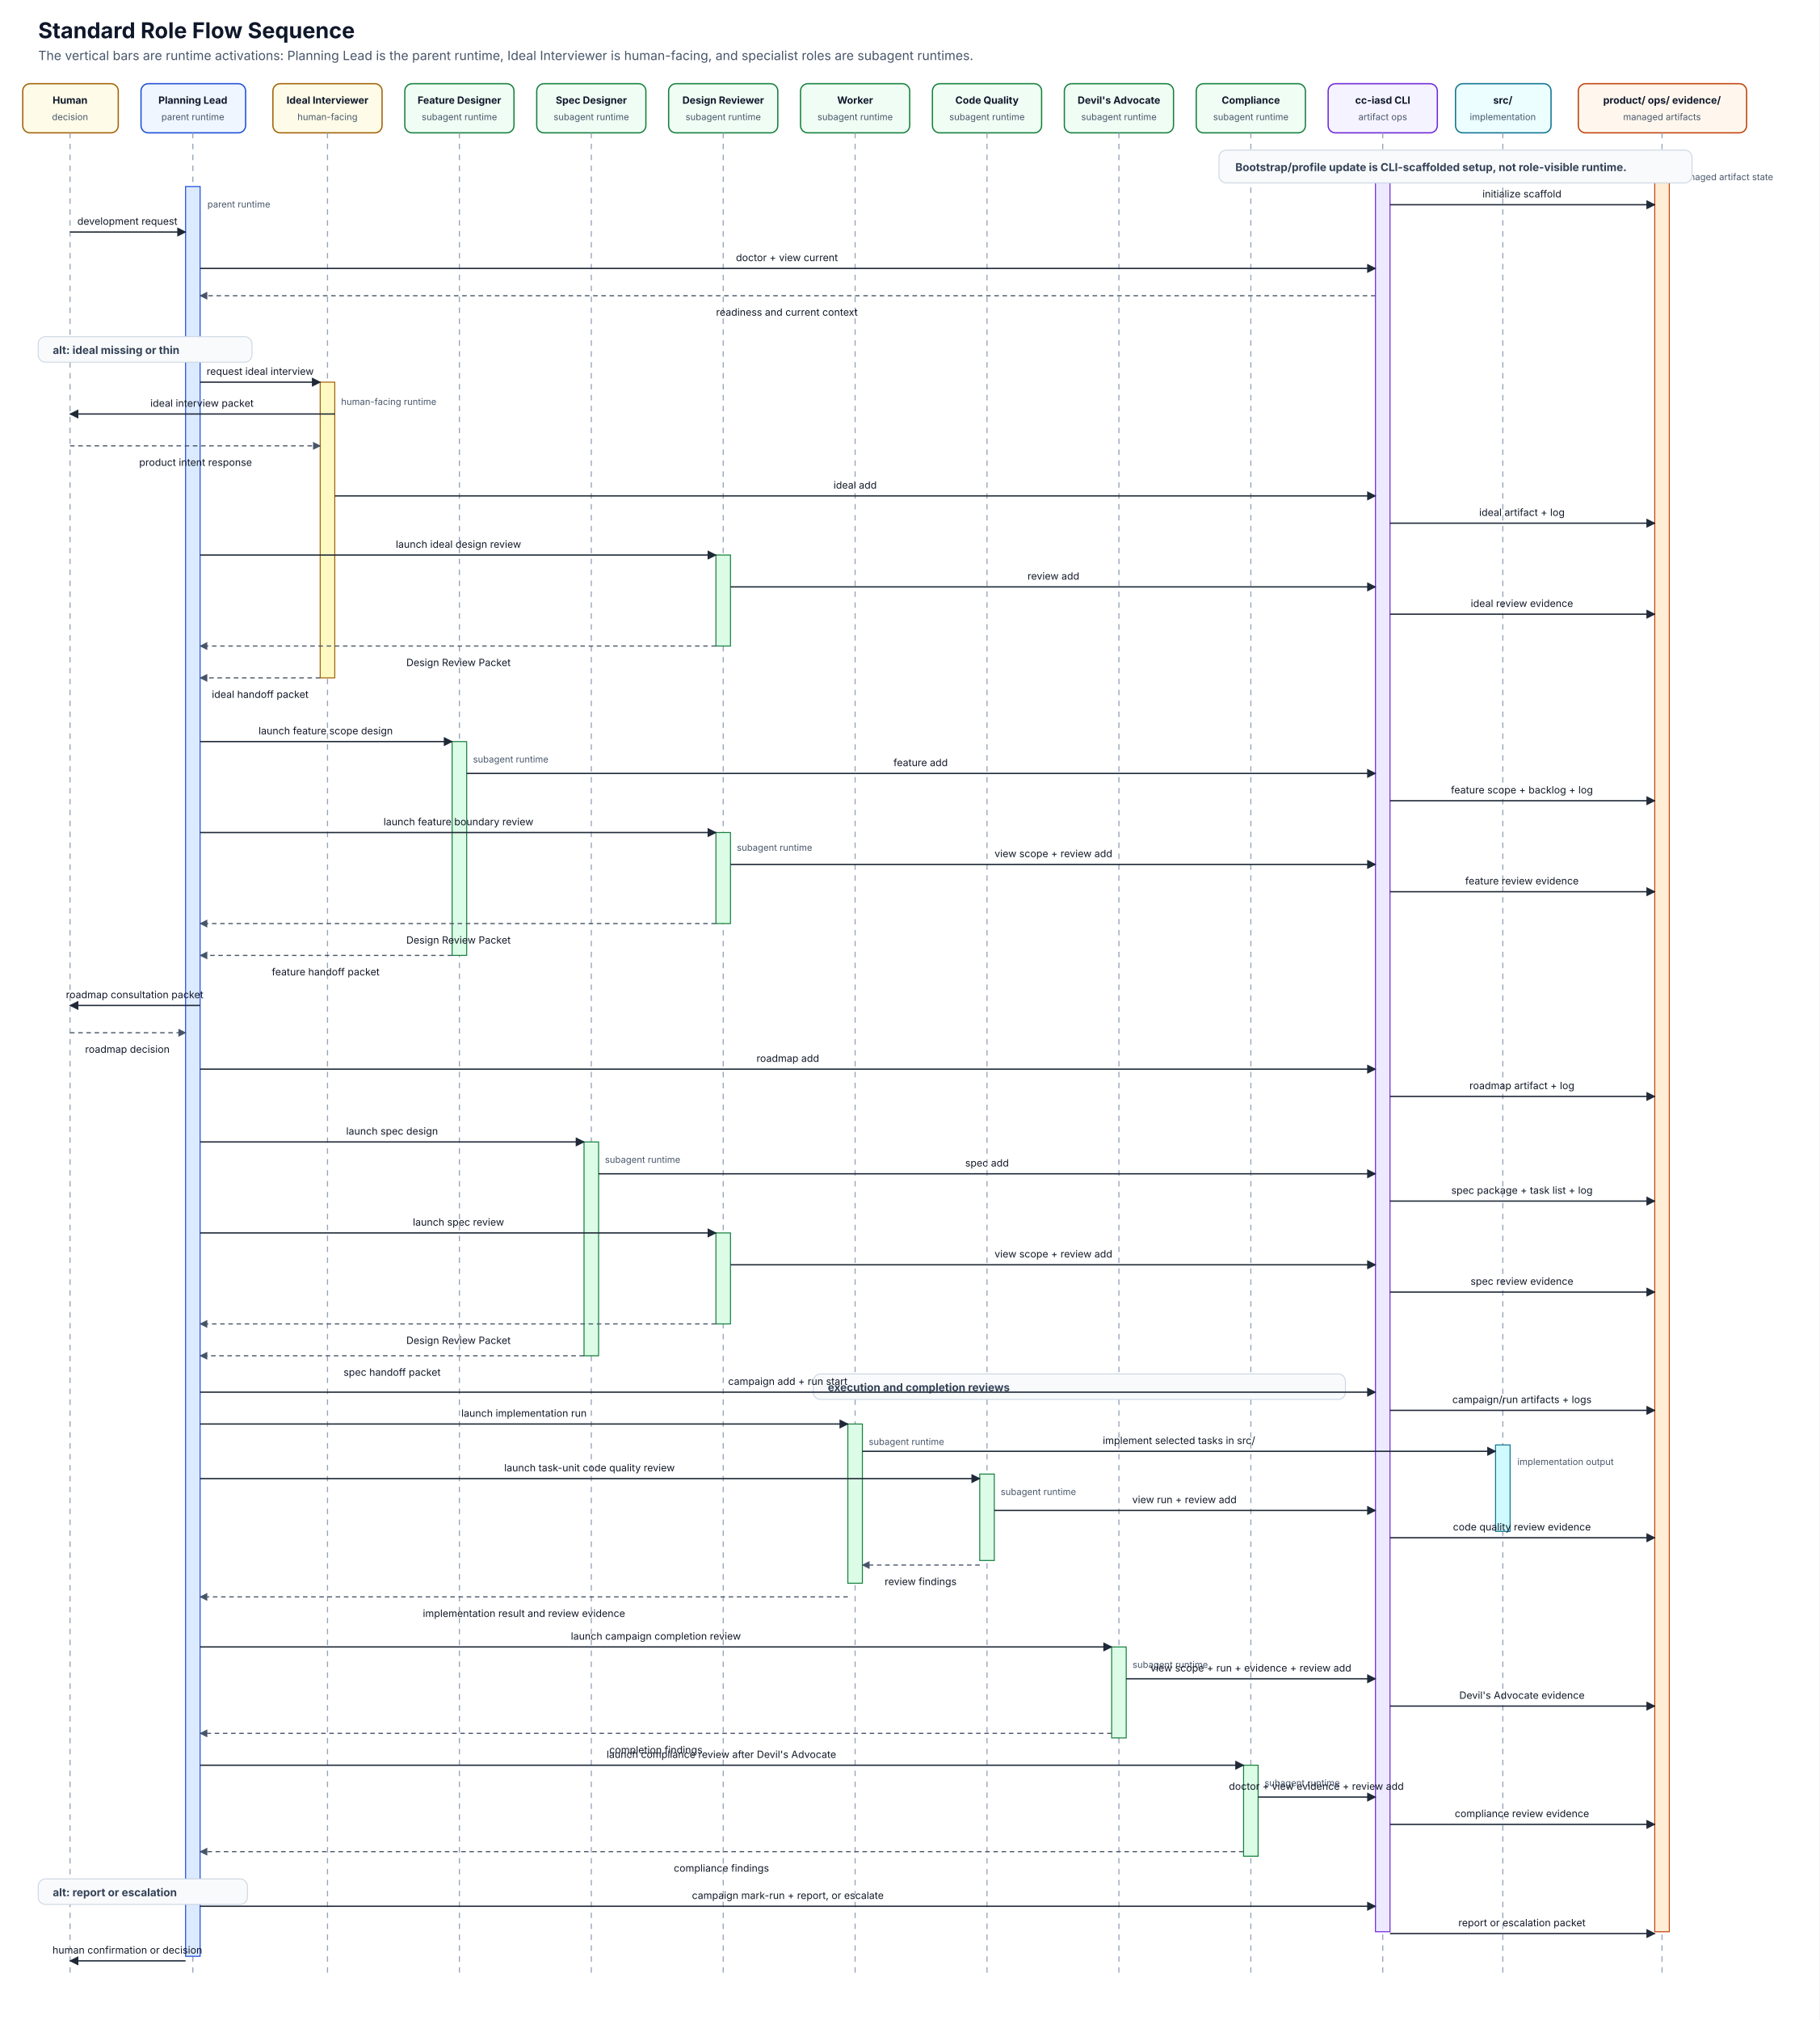
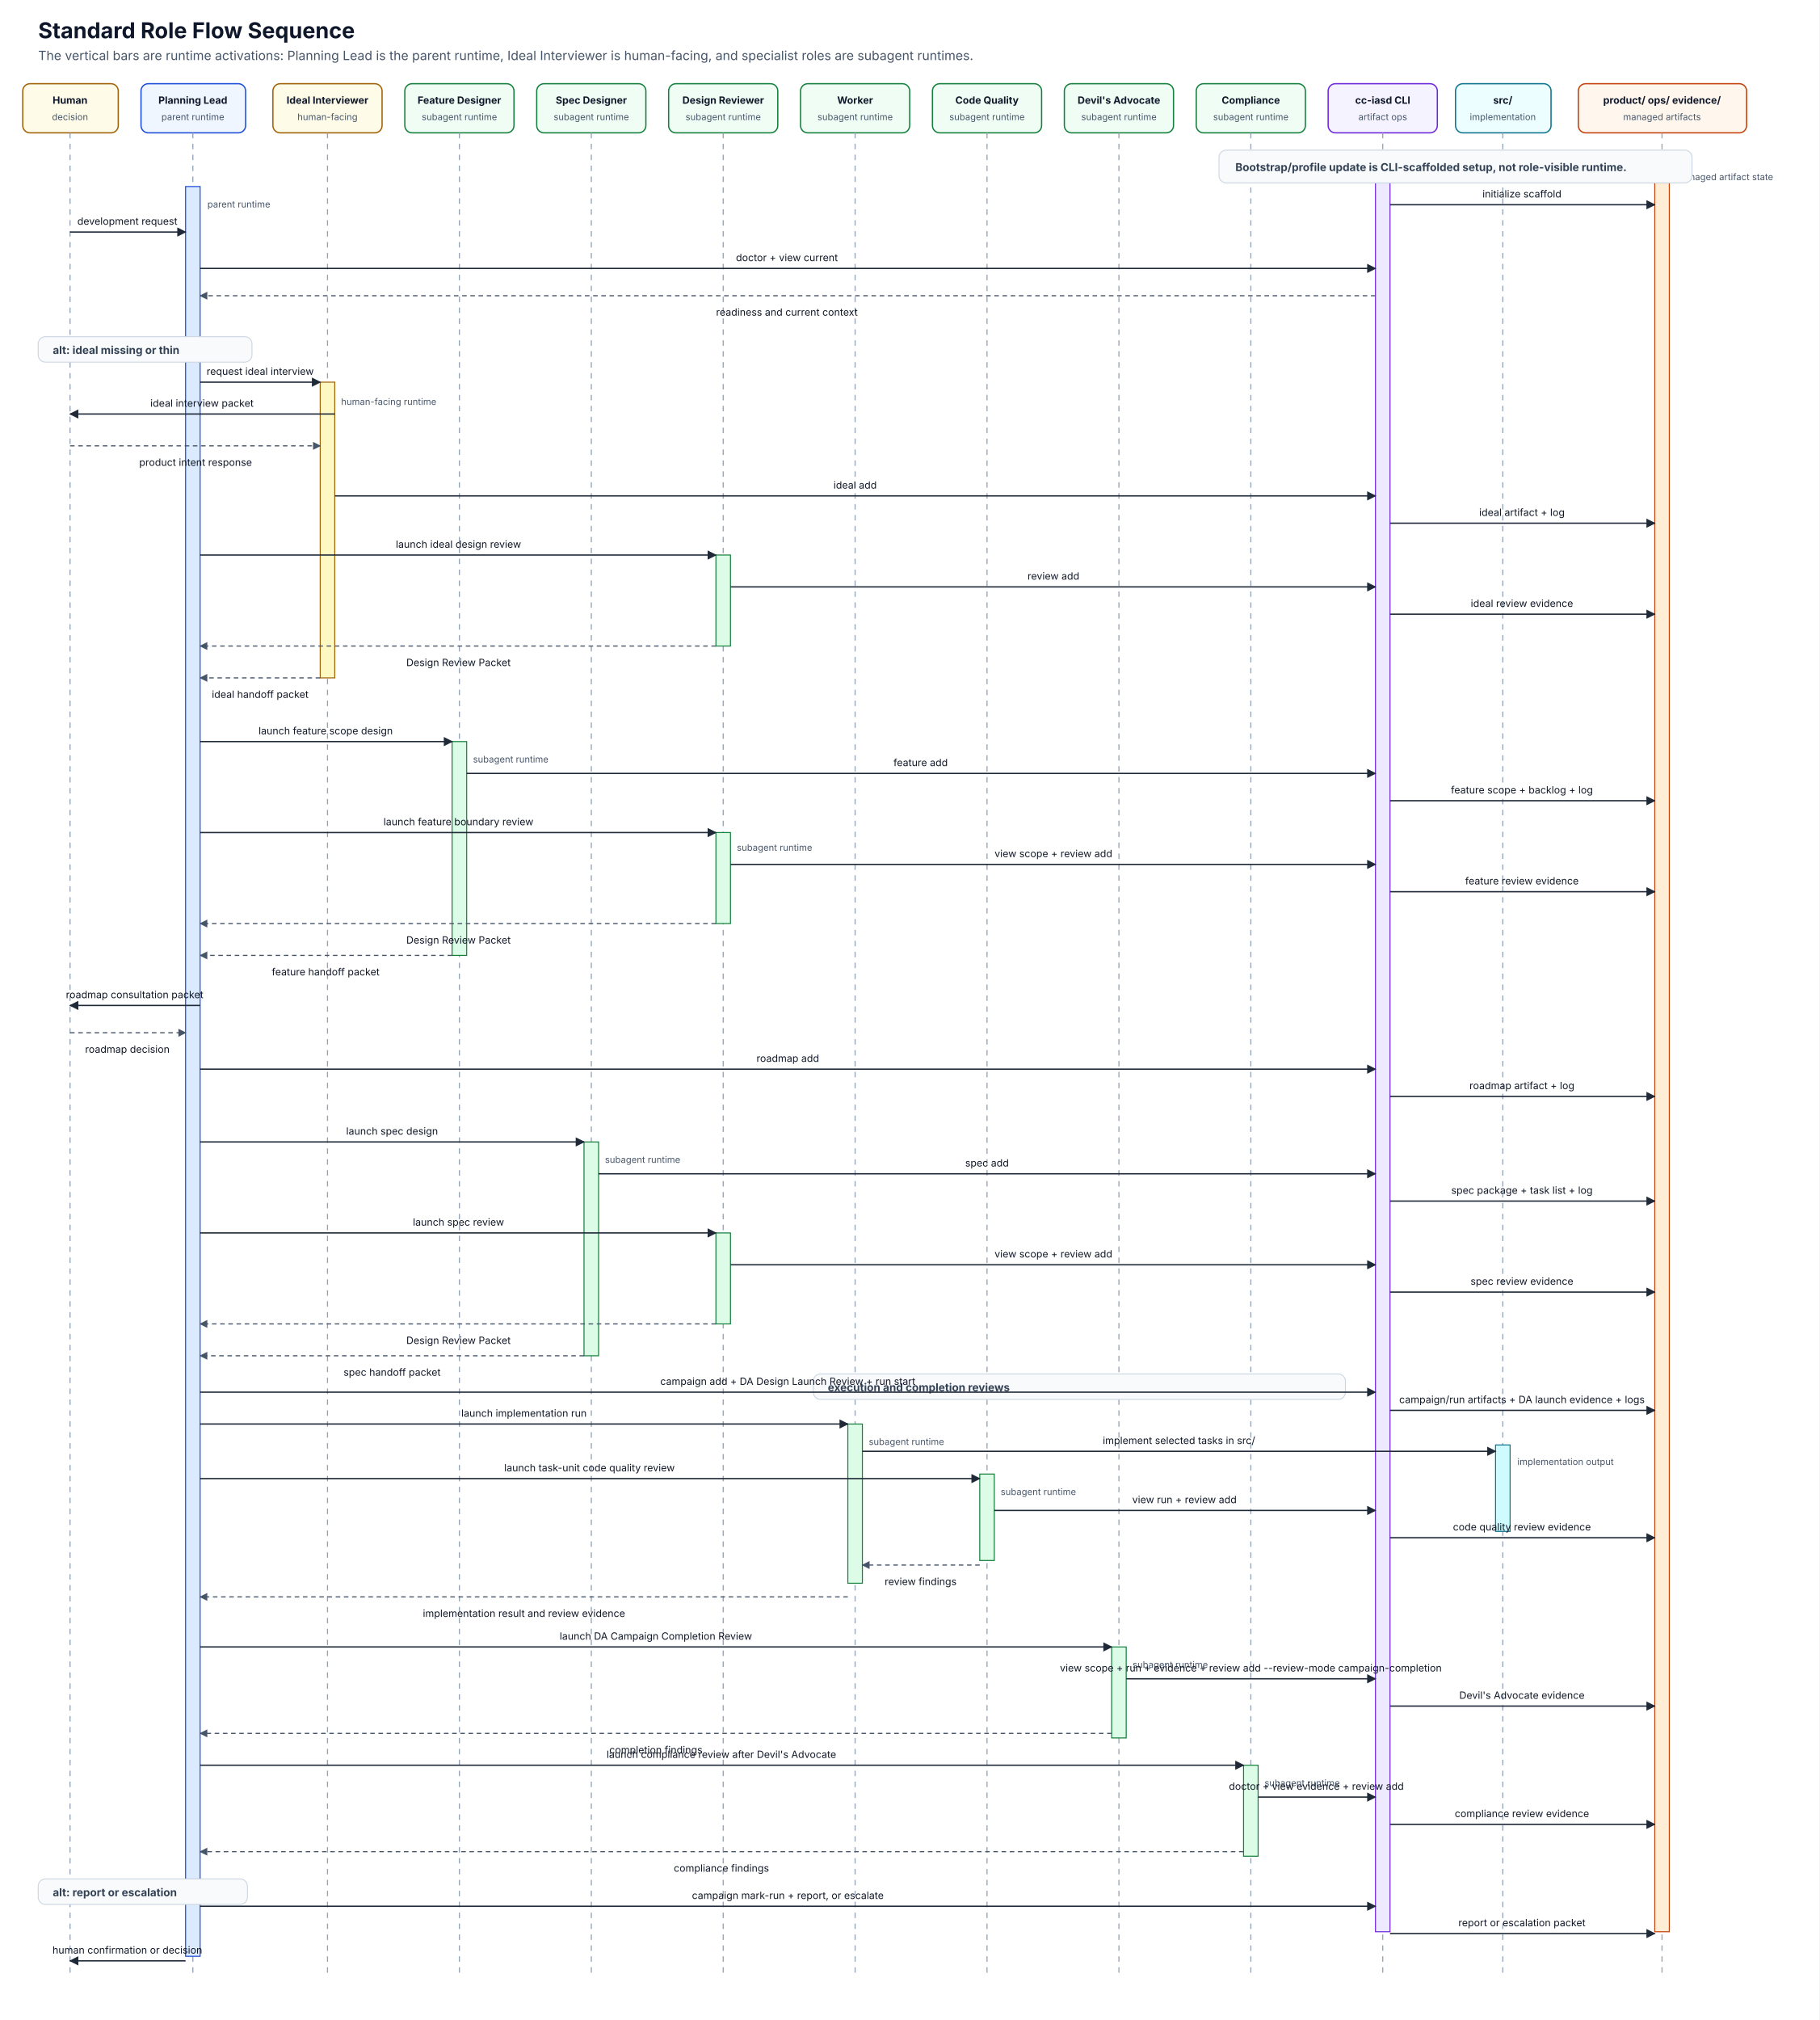
<svg xmlns="http://www.w3.org/2000/svg" width="2000" height="2220" viewBox="0 0 2000 2220" role="img" aria-labelledby="title desc">
  <defs>
    <marker id="arrow" viewBox="0 0 10 10" refX="9" refY="5" markerWidth="7" markerHeight="7" orient="auto-start-reverse">
      <path d="M 0 0 L 10 5 L 0 10 z" fill="#1f2937" />
    </marker>
    <marker id="returnArrow" viewBox="0 0 10 10" refX="9" refY="5" markerWidth="7" markerHeight="7" orient="auto-start-reverse">
      <path d="M 0 0 L 10 5 L 0 10 z" fill="#475569" />
    </marker>
    <style>
      .bg { fill: #ffffff; }
      .title { font: 700 24px -apple-system, BlinkMacSystemFont, "Segoe UI", sans-serif; fill: #0f172a; }
      .subtitle { font: 14px -apple-system, BlinkMacSystemFont, "Segoe UI", sans-serif; fill: #475569; }
      .participant { fill: #f8fafc; stroke: #334155; stroke-width: 1.4; rx: 8; }
      .human { fill: #fefce8; stroke: #a16207; }
      .main { fill: #eff6ff; stroke: #1d4ed8; }
      .special { fill: #f0fdf4; stroke: #15803d; }
      .cli { fill: #f5f3ff; stroke: #6d28d9; }
      .src { fill: #ecfeff; stroke: #0e7490; }
      .artifact { fill: #fff7ed; stroke: #c2410c; }
      .ptext { font: 700 11px -apple-system, BlinkMacSystemFont, "Segoe UI", sans-serif; fill: #0f172a; text-anchor: middle; }
      .psub { font: 10px -apple-system, BlinkMacSystemFont, "Segoe UI", sans-serif; fill: #475569; text-anchor: middle; }
      .lifeline { stroke: #94a3b8; stroke-width: 1.2; stroke-dasharray: 6 6; }
      .act-main { fill: #dbeafe; stroke: #1d4ed8; stroke-width: 1.1; }
      .act-human { fill: #fef9c3; stroke: #a16207; stroke-width: 1.1; }
      .act-sub { fill: #dcfce7; stroke: #15803d; stroke-width: 1.1; }
      .act-cli { fill: #ede9fe; stroke: #6d28d9; stroke-width: 1.1; }
      .act-src { fill: #cffafe; stroke: #0e7490; stroke-width: 1.1; }
      .act-art { fill: #ffedd5; stroke: #c2410c; stroke-width: 1.1; }
      .message { stroke: #1f2937; stroke-width: 1.45; marker-end: url(#arrow); }
      .return { stroke: #475569; stroke-width: 1.25; stroke-dasharray: 5 4; marker-end: url(#returnArrow); }
      .mlabel { font: 11px -apple-system, BlinkMacSystemFont, "Segoe UI", sans-serif; fill: #111827; text-anchor: middle; }
      .small { font: 10px -apple-system, BlinkMacSystemFont, "Segoe UI", sans-serif; fill: #475569; }
      .stage { fill: #f8fafc; stroke: #cbd5e1; stroke-width: 1; rx: 8; }
      .stageText { font: 700 12px -apple-system, BlinkMacSystemFont, "Segoe UI", sans-serif; fill: #334155; }
    </style>
  </defs>
  <rect class="bg" width="2000" height="2220" />
  <text x="42" y="42" class="title">Standard Role Flow Sequence</text>
  <text x="42" y="66" class="subtitle">The vertical bars are runtime activations: Planning Lead is the parent runtime, Ideal Interviewer is human-facing, and specialist roles are subagent runtimes.</text>
  <rect x="25" y="92" width="105" height="54" class="participant human" />
  <text x="77" y="114" class="ptext">Human</text>
  <text x="77" y="132" class="psub">decision</text>
  <rect x="155" y="92" width="115" height="54" class="participant main" />
  <text x="212" y="114" class="ptext">Planning Lead</text>
  <text x="212" y="132" class="psub">parent runtime</text>
  <rect x="300" y="92" width="120" height="54" class="participant human" />
  <text x="360" y="114" class="ptext">Ideal Interviewer</text>
  <text x="360" y="132" class="psub">human-facing</text>
  <rect x="445" y="92" width="120" height="54" class="participant special" />
  <text x="505" y="114" class="ptext">Feature Designer</text>
  <text x="505" y="132" class="psub">subagent runtime</text>
  <rect x="590" y="92" width="120" height="54" class="participant special" />
  <text x="650" y="114" class="ptext">Spec Designer</text>
  <text x="650" y="132" class="psub">subagent runtime</text>
  <rect x="735" y="92" width="120" height="54" class="participant special" />
  <text x="795" y="114" class="ptext">Design Reviewer</text>
  <text x="795" y="132" class="psub">subagent runtime</text>
  <rect x="880" y="92" width="120" height="54" class="participant special" />
  <text x="940" y="114" class="ptext">Worker</text>
  <text x="940" y="132" class="psub">subagent runtime</text>
  <rect x="1025" y="92" width="120" height="54" class="participant special" />
  <text x="1085" y="114" class="ptext">Code Quality</text>
  <text x="1085" y="132" class="psub">subagent runtime</text>
  <rect x="1170" y="92" width="120" height="54" class="participant special" />
  <text x="1230" y="114" class="ptext">Devil's Advocate</text>
  <text x="1230" y="132" class="psub">subagent runtime</text>
  <rect x="1315" y="92" width="120" height="54" class="participant special" />
  <text x="1375" y="114" class="ptext">Compliance</text>
  <text x="1375" y="132" class="psub">subagent runtime</text>
  <rect x="1460" y="92" width="120" height="54" class="participant cli" />
  <text x="1520" y="114" class="ptext">cc-iasd CLI</text>
  <text x="1520" y="132" class="psub">artifact ops</text>
  <rect x="1600" y="92" width="105" height="54" class="participant src" />
  <text x="1652" y="114" class="ptext">src/</text>
  <text x="1652" y="132" class="psub">implementation</text>
  <rect x="1735" y="92" width="185" height="54" class="participant artifact" />
  <text x="1827" y="114" class="ptext">product/ ops/ evidence/</text>
  <text x="1827" y="132" class="psub">managed artifacts</text>
  <line x1="77" y1="146" x2="77" y2="2170" class="lifeline" />
  <line x1="212" y1="146" x2="212" y2="2170" class="lifeline" />
  <line x1="360" y1="146" x2="360" y2="2170" class="lifeline" />
  <line x1="505" y1="146" x2="505" y2="2170" class="lifeline" />
  <line x1="650" y1="146" x2="650" y2="2170" class="lifeline" />
  <line x1="795" y1="146" x2="795" y2="2170" class="lifeline" />
  <line x1="940" y1="146" x2="940" y2="2170" class="lifeline" />
  <line x1="1085" y1="146" x2="1085" y2="2170" class="lifeline" />
  <line x1="1230" y1="146" x2="1230" y2="2170" class="lifeline" />
  <line x1="1375" y1="146" x2="1375" y2="2170" class="lifeline" />
  <line x1="1520" y1="146" x2="1520" y2="2170" class="lifeline" />
  <line x1="1652" y1="146" x2="1652" y2="2170" class="lifeline" />
  <line x1="1827" y1="146" x2="1827" y2="2170" class="lifeline" />
  <rect x="204" y="205" width="16" height="1945" class="act-main" />
  <text x="228" y="228" class="small">parent runtime</text>
  <rect x="352" y="420" width="16" height="325" class="act-human" />
  <text x="375" y="445" class="small">human-facing runtime</text>
  <rect x="497" y="815" width="16" height="235" class="act-sub" />
  <text x="520" y="838" class="small">subagent runtime</text>
  <rect x="642" y="1255" width="16" height="235" class="act-sub" />
  <text x="665" y="1278" class="small">subagent runtime</text>
  <rect x="787" y="610" width="16" height="100" class="act-sub" />
  <rect x="787" y="915" width="16" height="100" class="act-sub" />
  <rect x="787" y="1355" width="16" height="100" class="act-sub" />
  <text x="810" y="935" class="small">subagent runtime</text>
  <rect x="932" y="1565" width="16" height="175" class="act-sub" />
  <text x="955" y="1588" class="small">subagent runtime</text>
  <rect x="1077" y="1620" width="16" height="95" class="act-sub" />
  <text x="1100" y="1643" class="small">subagent runtime</text>
  <rect x="1222" y="1810" width="16" height="100" class="act-sub" />
  <text x="1245" y="1833" class="small">subagent runtime</text>
  <rect x="1367" y="1940" width="16" height="100" class="act-sub" />
  <text x="1390" y="1963" class="small">subagent runtime</text>
  <rect x="1512" y="178" width="16" height="1945" class="act-cli" />
  <text x="1535" y="198" class="small">CLI artifact ops</text>
  <rect x="1644" y="1588" width="16" height="95" class="act-src" />
  <text x="1668" y="1610" class="small">implementation output</text>
  <rect x="1819" y="178" width="16" height="1945" class="act-art" />
  <text x="1843" y="198" class="small">managed artifact state</text>
  <rect x="1340" y="165" width="520" height="36" class="stage" />
  <text x="1358" y="188" class="stageText">Bootstrap/profile update is CLI-scaffolded setup, not role-visible runtime.</text>
  <line x1="1528" y1="225" x2="1819" y2="225" class="message" />
  <text x="1673" y="217" class="mlabel">initialize scaffold</text>
  <line x1="77" y1="255" x2="204" y2="255" class="message" />
  <text x="140" y="247" class="mlabel">development request</text>
  <line x1="220" y1="295" x2="1512" y2="295" class="message" />
  <text x="865" y="287" class="mlabel">doctor + view current</text>
  <line x1="1512" y1="325" x2="220" y2="325" class="return" />
  <text x="865" y="347" class="mlabel">readiness and current context</text>
  <rect x="42" y="370" width="235" height="28" class="stage" />
  <text x="58" y="389" class="stageText">alt: ideal missing or thin</text>
  <line x1="220" y1="420" x2="352" y2="420" class="message" />
  <text x="286" y="412" class="mlabel">request ideal interview</text>
  <line x1="368" y1="455" x2="77" y2="455" class="message" />
  <text x="222" y="447" class="mlabel">ideal interview packet</text>
  <line x1="77" y1="490" x2="352" y2="490" class="return" />
  <text x="215" y="512" class="mlabel">product intent response</text>
  <line x1="368" y1="545" x2="1512" y2="545" class="message" />
  <text x="940" y="537" class="mlabel">ideal add</text>
  <line x1="1528" y1="575" x2="1819" y2="575" class="message" />
  <text x="1673" y="567" class="mlabel">ideal artifact + log</text>
  <line x1="220" y1="610" x2="787" y2="610" class="message" />
  <text x="504" y="602" class="mlabel">launch ideal design review</text>
  <line x1="803" y1="645" x2="1512" y2="645" class="message" />
  <text x="1158" y="637" class="mlabel">review add</text>
  <line x1="1528" y1="675" x2="1819" y2="675" class="message" />
  <text x="1673" y="667" class="mlabel">ideal review evidence</text>
  <line x1="787" y1="710" x2="220" y2="710" class="return" />
  <text x="504" y="732" class="mlabel">Design Review Packet</text>
  <line x1="352" y1="745" x2="220" y2="745" class="return" />
  <text x="286" y="767" class="mlabel">ideal handoff packet</text>
  <line x1="220" y1="815" x2="497" y2="815" class="message" />
  <text x="358" y="807" class="mlabel">launch feature scope design</text>
  <line x1="513" y1="850" x2="1512" y2="850" class="message" />
  <text x="1012" y="842" class="mlabel">feature add</text>
  <line x1="1528" y1="880" x2="1819" y2="880" class="message" />
  <text x="1673" y="872" class="mlabel">feature scope + backlog + log</text>
  <line x1="220" y1="915" x2="787" y2="915" class="message" />
  <text x="504" y="907" class="mlabel">launch feature boundary review</text>
  <line x1="803" y1="950" x2="1512" y2="950" class="message" />
  <text x="1158" y="942" class="mlabel">view scope + review add</text>
  <line x1="1528" y1="980" x2="1819" y2="980" class="message" />
  <text x="1673" y="972" class="mlabel">feature review evidence</text>
  <line x1="787" y1="1015" x2="220" y2="1015" class="return" />
  <text x="504" y="1037" class="mlabel">Design Review Packet</text>
  <line x1="497" y1="1050" x2="220" y2="1050" class="return" />
  <text x="358" y="1072" class="mlabel">feature handoff packet</text>
  <line x1="220" y1="1105" x2="77" y2="1105" class="message" />
  <text x="148" y="1097" class="mlabel">roadmap consultation packet</text>
  <line x1="77" y1="1135" x2="204" y2="1135" class="return" />
  <text x="140" y="1157" class="mlabel">roadmap decision</text>
  <line x1="220" y1="1175" x2="1512" y2="1175" class="message" />
  <text x="866" y="1167" class="mlabel">roadmap add</text>
  <line x1="1528" y1="1205" x2="1819" y2="1205" class="message" />
  <text x="1673" y="1197" class="mlabel">roadmap artifact + log</text>
  <line x1="220" y1="1255" x2="642" y2="1255" class="message" />
  <text x="431" y="1247" class="mlabel">launch spec design</text>
  <line x1="658" y1="1290" x2="1512" y2="1290" class="message" />
  <text x="1085" y="1282" class="mlabel">spec add</text>
  <line x1="1528" y1="1320" x2="1819" y2="1320" class="message" />
  <text x="1673" y="1312" class="mlabel">spec package + task list + log</text>
  <line x1="220" y1="1355" x2="787" y2="1355" class="message" />
  <text x="504" y="1347" class="mlabel">launch spec review</text>
  <line x1="803" y1="1390" x2="1512" y2="1390" class="message" />
  <text x="1158" y="1382" class="mlabel">view scope + review add</text>
  <line x1="1528" y1="1420" x2="1819" y2="1420" class="message" />
  <text x="1673" y="1412" class="mlabel">spec review evidence</text>
  <line x1="787" y1="1455" x2="220" y2="1455" class="return" />
  <text x="504" y="1477" class="mlabel">Design Review Packet</text>
  <line x1="642" y1="1490" x2="220" y2="1490" class="return" />
  <text x="431" y="1512" class="mlabel">spec handoff packet</text>
  <rect x="894" y="1510" width="585" height="28" class="stage" />
  <text x="910" y="1529" class="stageText">execution and completion reviews</text>
  <line x1="220" y1="1530" x2="1512" y2="1530" class="message" />
-   <text x="866" y="1522" class="mlabel">campaign add + run start</text>
+   <text x="866" y="1522" class="mlabel">campaign add + DA Design Launch Review + run start</text>
  <line x1="1528" y1="1550" x2="1819" y2="1550" class="message" />
-   <text x="1673" y="1542" class="mlabel">campaign/run artifacts + logs</text>
+   <text x="1673" y="1542" class="mlabel">campaign/run artifacts + DA launch evidence + logs</text>
  <line x1="220" y1="1565" x2="932" y2="1565" class="message" />
  <text x="576" y="1557" class="mlabel">launch implementation run</text>
  <line x1="948" y1="1595" x2="1644" y2="1595" class="message" />
  <text x="1296" y="1587" class="mlabel">implement selected tasks in src/</text>
  <line x1="220" y1="1625" x2="1077" y2="1625" class="message" />
  <text x="648" y="1617" class="mlabel">launch task-unit code quality review</text>
  <line x1="1093" y1="1660" x2="1512" y2="1660" class="message" />
  <text x="1302" y="1652" class="mlabel">view run + review add</text>
  <line x1="1528" y1="1690" x2="1819" y2="1690" class="message" />
  <text x="1673" y="1682" class="mlabel">code quality review evidence</text>
  <line x1="1077" y1="1720" x2="948" y2="1720" class="return" />
  <text x="1012" y="1742" class="mlabel">review findings</text>
  <line x1="932" y1="1755" x2="220" y2="1755" class="return" />
  <text x="576" y="1777" class="mlabel">implementation result and review evidence</text>
  <line x1="220" y1="1810" x2="1222" y2="1810" class="message" />
-   <text x="721" y="1802" class="mlabel">launch campaign completion review</text>
+   <text x="721" y="1802" class="mlabel">launch DA Campaign Completion Review</text>
  <line x1="1238" y1="1845" x2="1512" y2="1845" class="message" />
-   <text x="1375" y="1837" class="mlabel">view scope + run + evidence + review add</text>
+   <text x="1375" y="1837" class="mlabel">view scope + run + evidence + review add --review-mode campaign-completion</text>
  <line x1="1528" y1="1875" x2="1819" y2="1875" class="message" />
  <text x="1673" y="1867" class="mlabel">Devil's Advocate evidence</text>
  <line x1="1222" y1="1905" x2="220" y2="1905" class="return" />
  <text x="721" y="1927" class="mlabel">completion findings</text>
  <line x1="220" y1="1940" x2="1367" y2="1940" class="message" />
  <text x="793" y="1932" class="mlabel">launch compliance review after Devil's Advocate</text>
  <line x1="1383" y1="1975" x2="1512" y2="1975" class="message" />
  <text x="1447" y="1967" class="mlabel">doctor + view evidence + review add</text>
  <line x1="1528" y1="2005" x2="1819" y2="2005" class="message" />
  <text x="1673" y="1997" class="mlabel">compliance review evidence</text>
  <line x1="1367" y1="2035" x2="220" y2="2035" class="return" />
  <text x="793" y="2057" class="mlabel">compliance findings</text>
  <rect x="42" y="2065" width="230" height="28" class="stage" />
  <text x="58" y="2084" class="stageText">alt: report or escalation</text>
  <line x1="220" y1="2095" x2="1512" y2="2095" class="message" />
  <text x="866" y="2087" class="mlabel">campaign mark-run + report, or escalate</text>
  <line x1="1528" y1="2125" x2="1819" y2="2125" class="message" />
  <text x="1673" y="2117" class="mlabel">report or escalation packet</text>
  <line x1="204" y1="2155" x2="77" y2="2155" class="message" />
  <text x="140" y="2147" class="mlabel">human confirmation or decision</text>
</svg>
